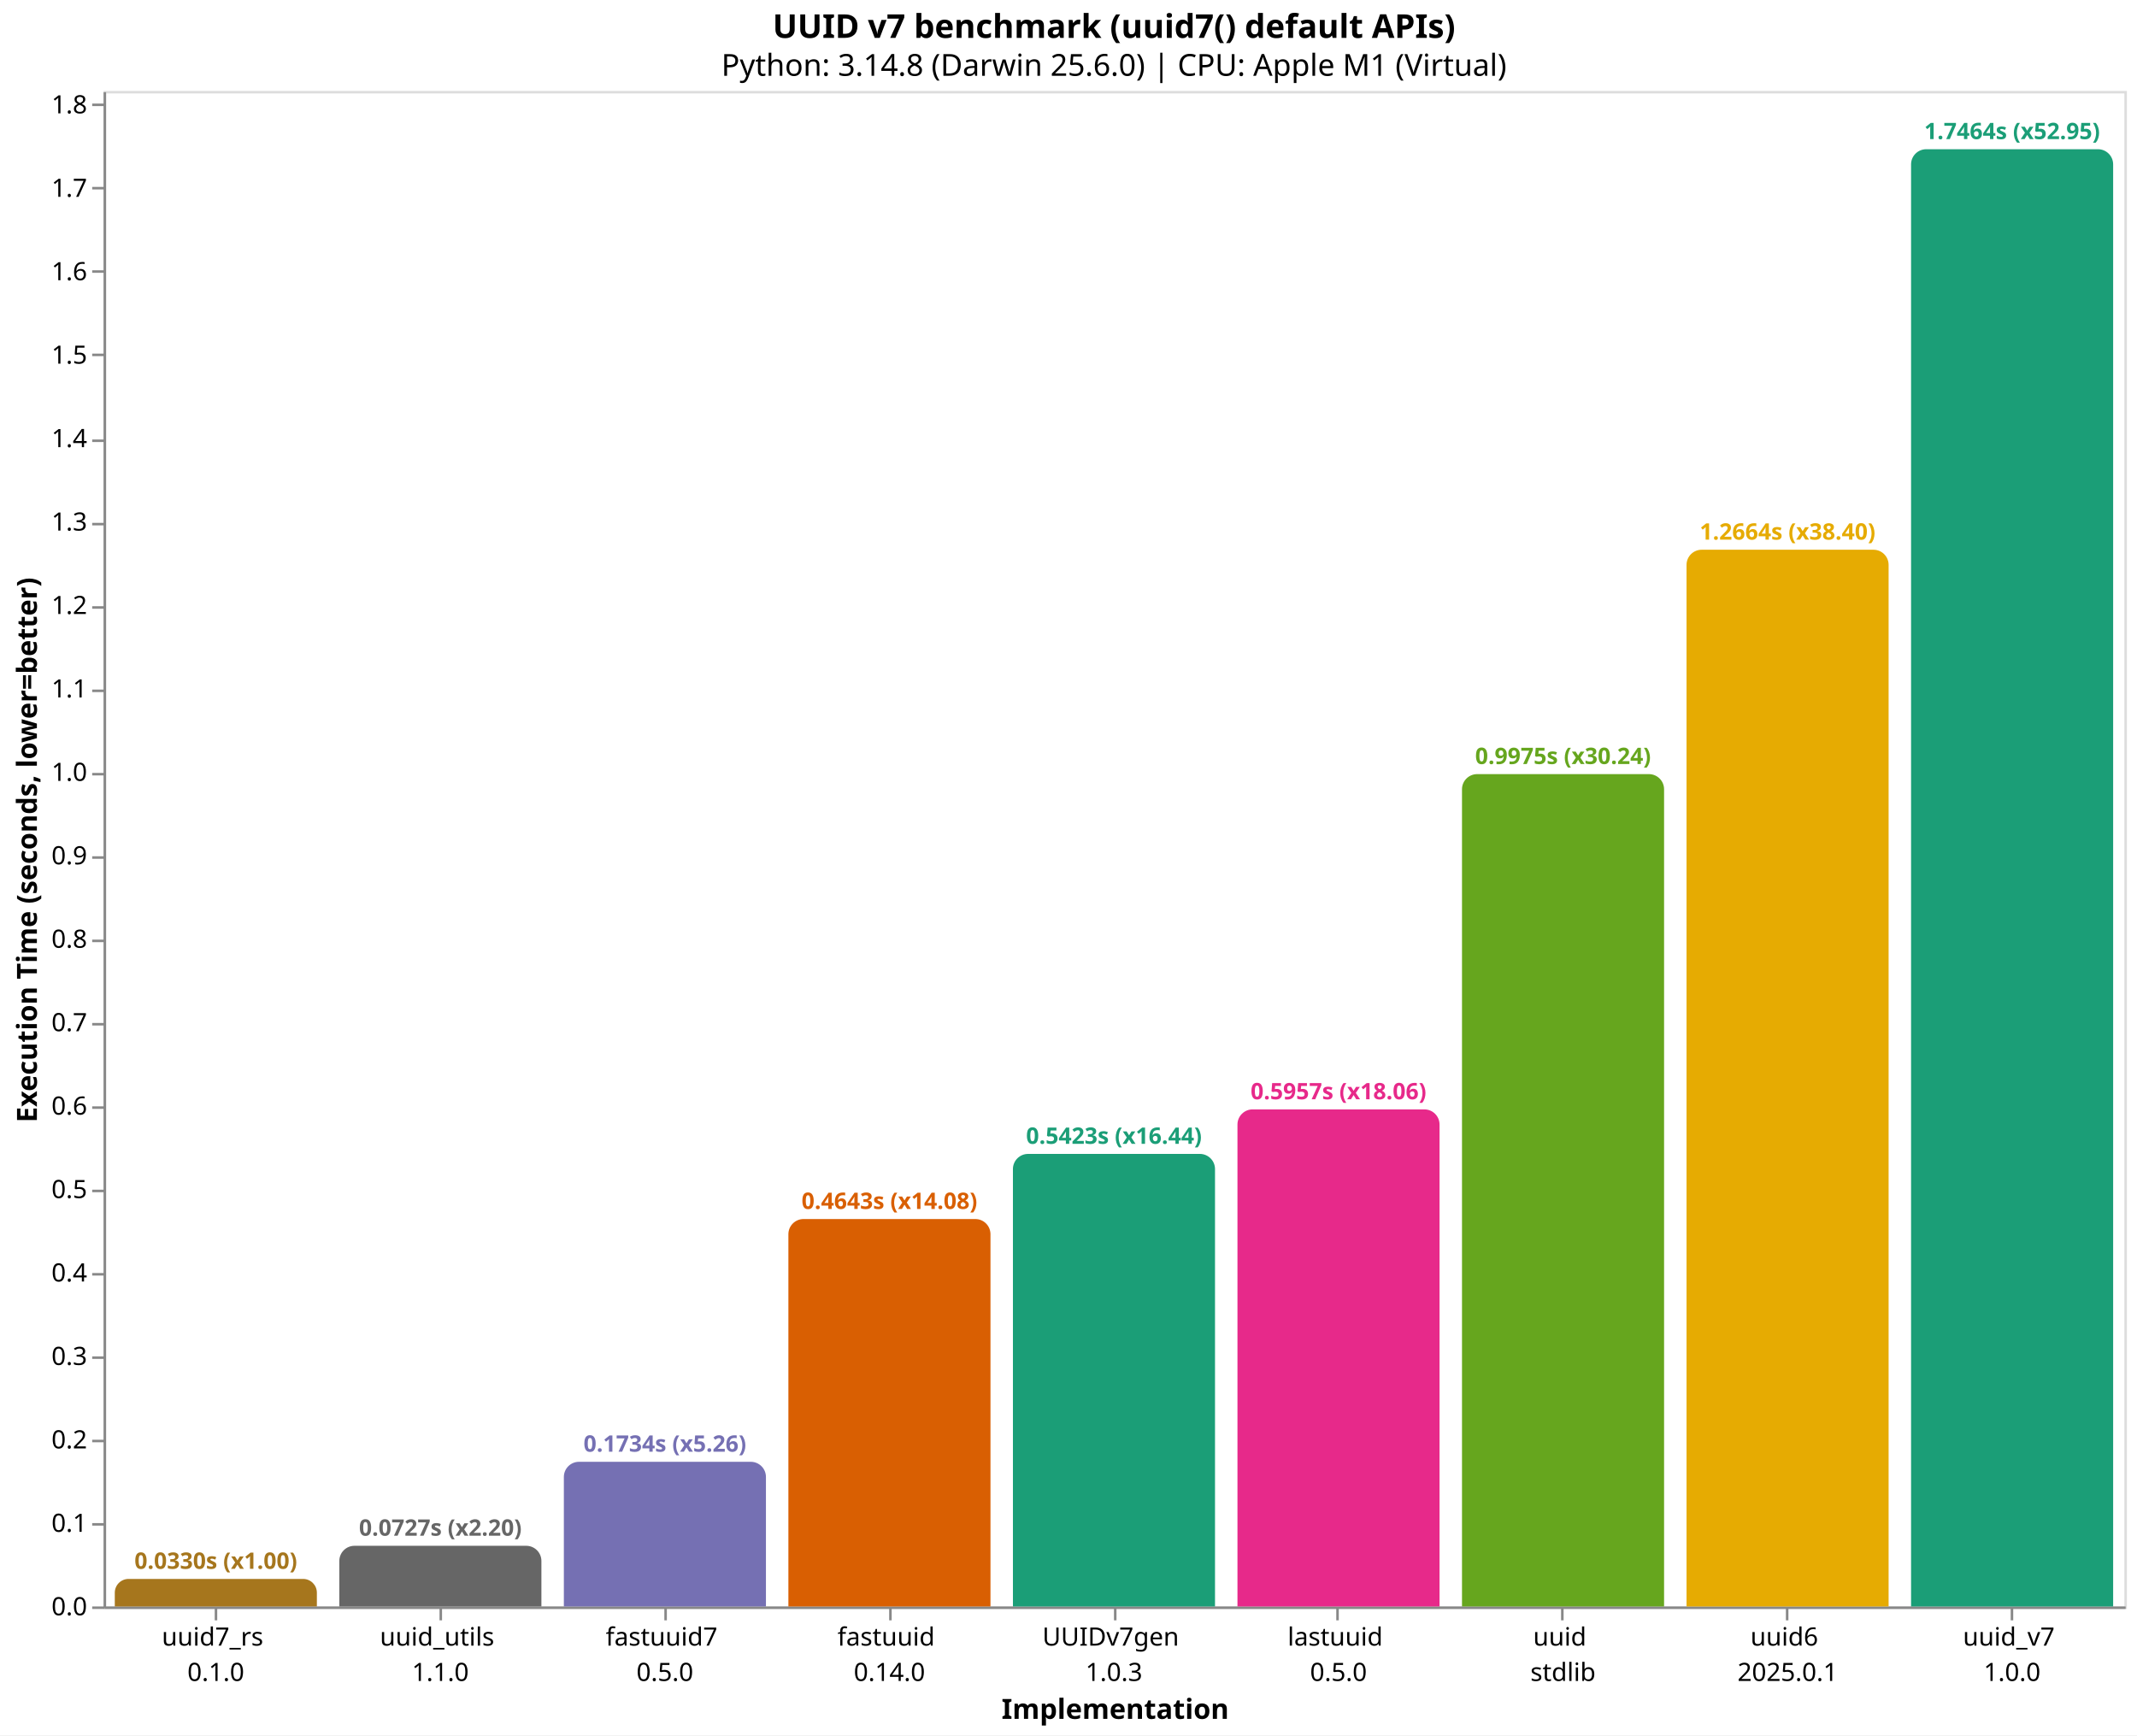
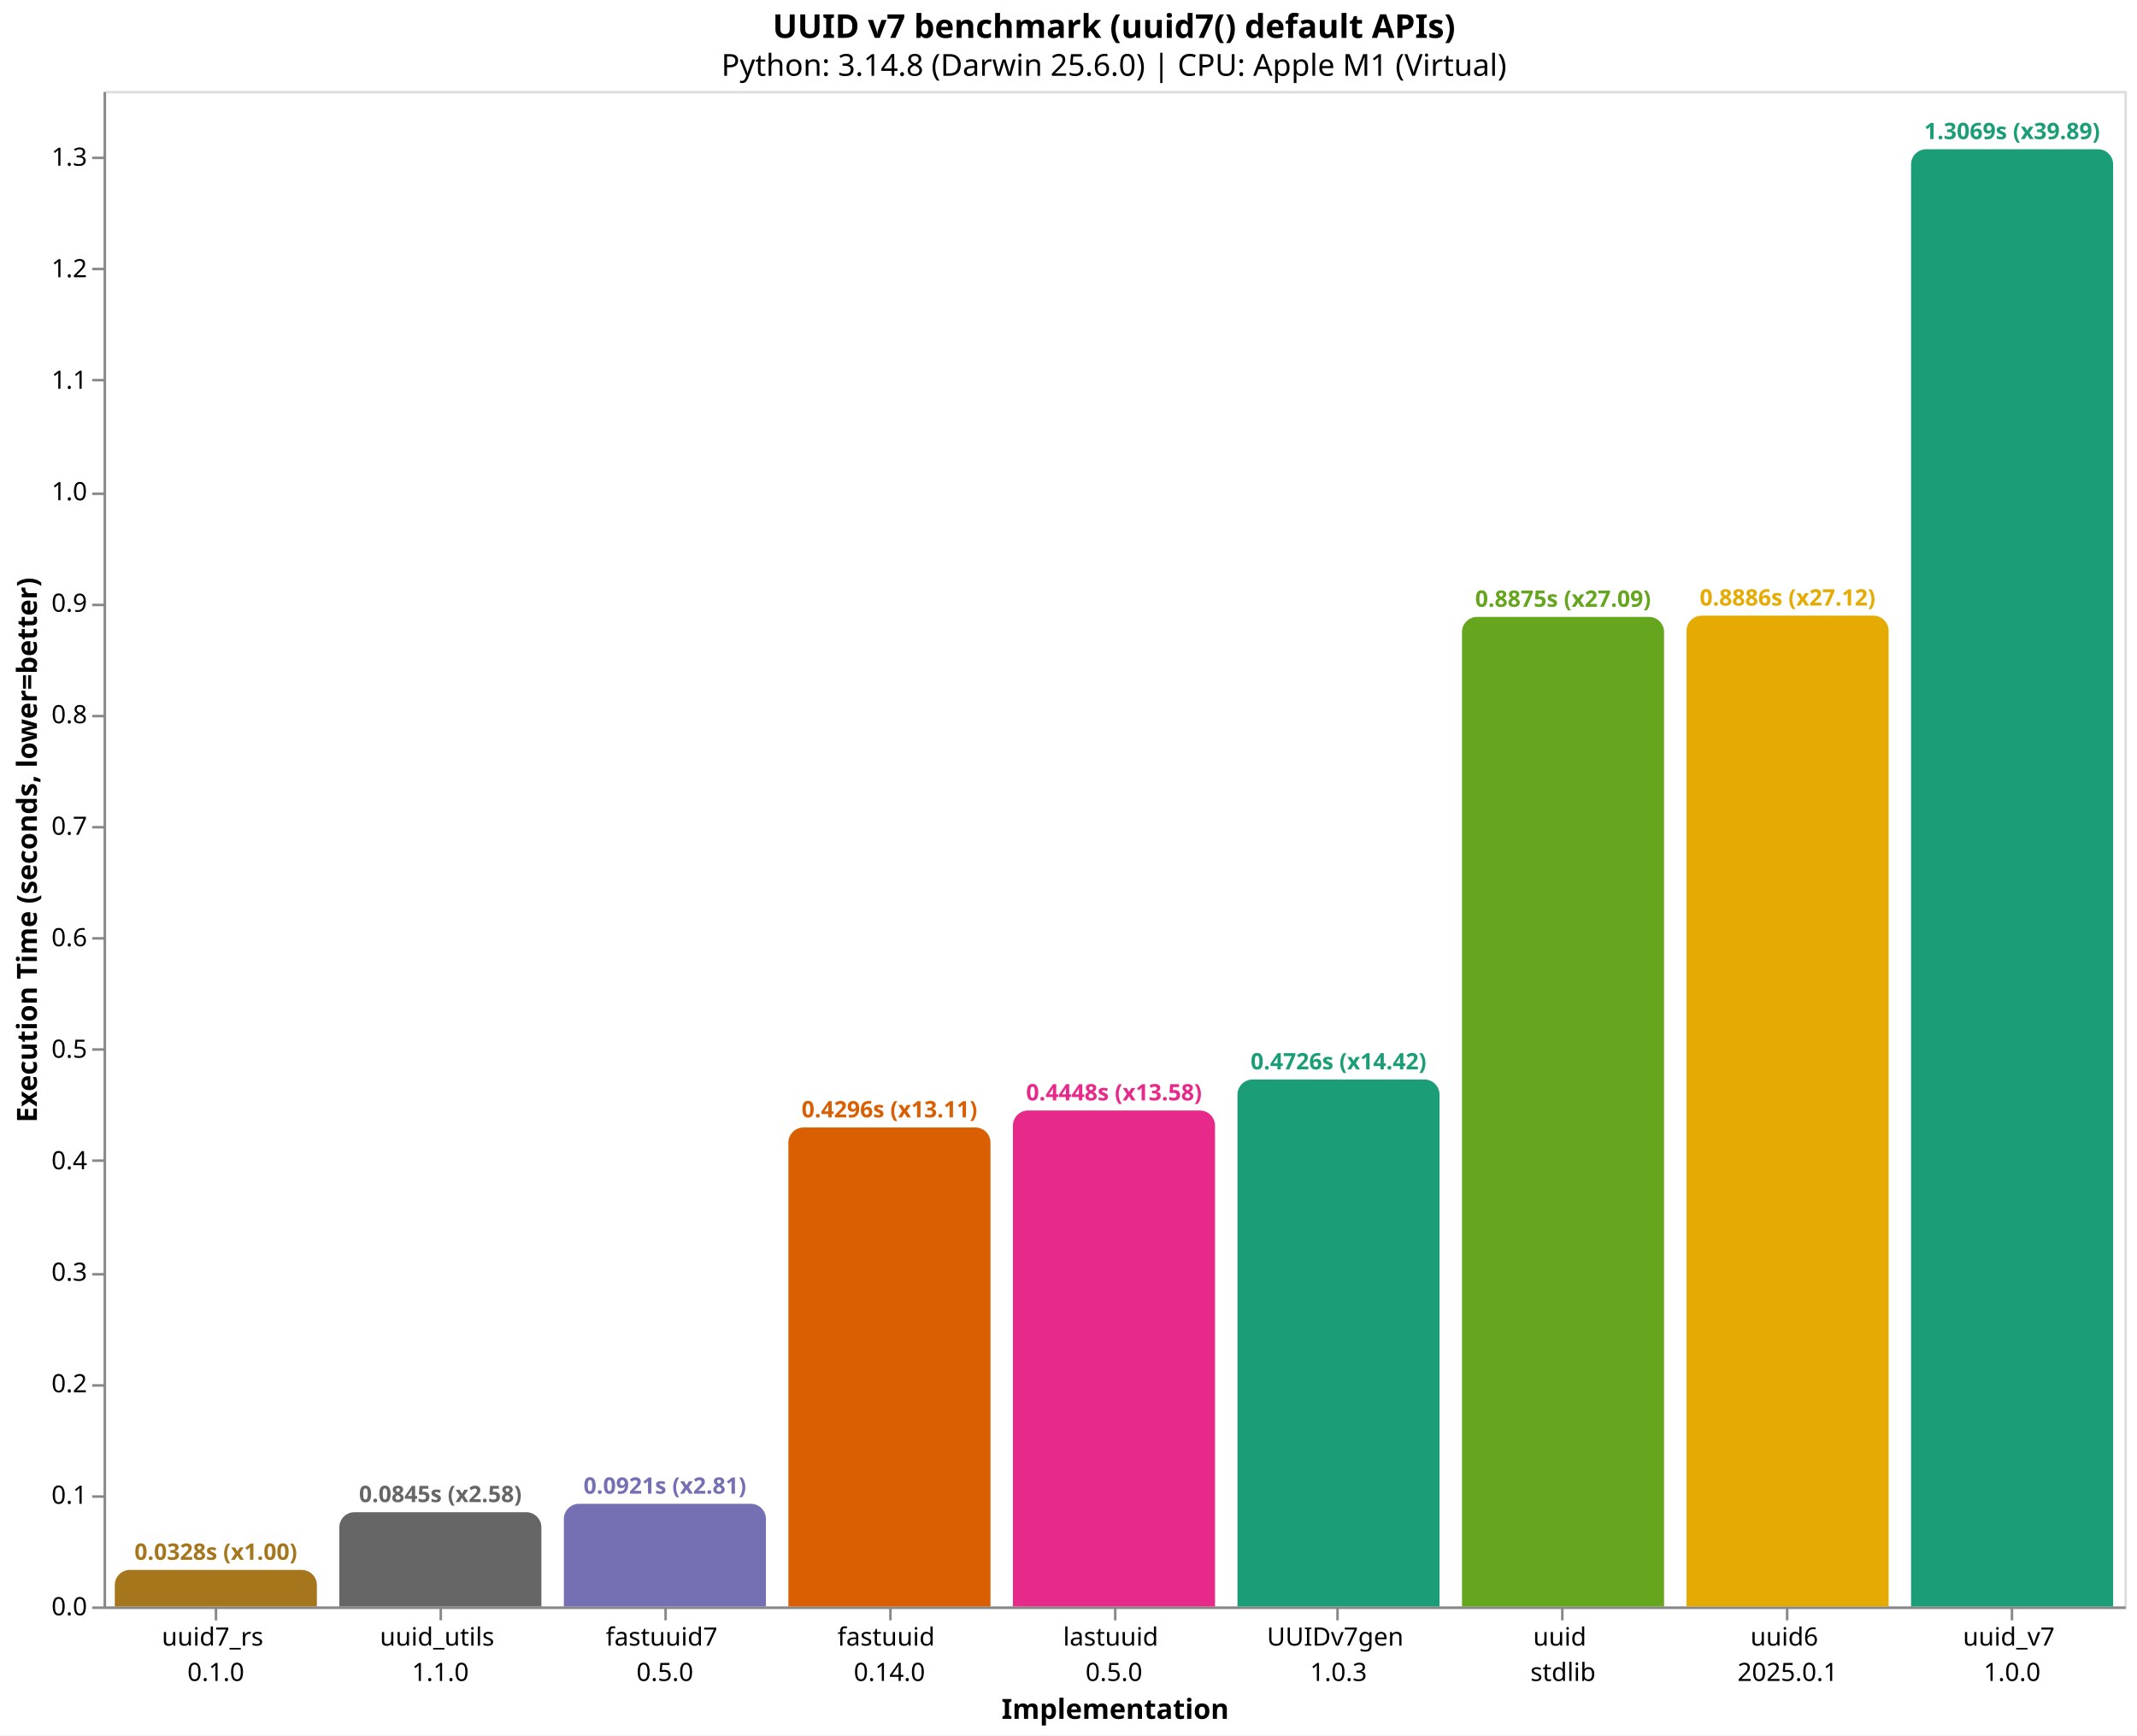
<svg xmlns="http://www.w3.org/2000/svg" version="1.1" class="marks" width="846" height="687" viewBox="0 0 846 687">
  <rect width="846" height="687" fill="white" />
  <g fill="none" stroke-miterlimit="10" transform="translate(41,36)">
    <g class="mark-group role-frame root" role="graphics-object" aria-roledescription="group mark container">
      <g transform="translate(0,0)">
        <path class="background" aria-hidden="true" d="M0.5,0.5h800v600h-800Z" stroke="#ddd" />
        <g>
-           <g class="mark-group role-axis" role="graphics-symbol" aria-roledescription="axis" aria-label="X-axis titled 'Implementation' for a discrete scale with 9 values: uuid7_rs&#10;0.1.0, uuid_utils&#10;1.1.0, fastuuid7&#10;0.5.0, fastuuid&#10;0.14.0, UUIDv7gen&#10;1.0.3, ending with uuid_v7&#10;1.0.0">
+           <g class="mark-group role-axis" role="graphics-symbol" aria-roledescription="axis" aria-label="X-axis titled 'Implementation' for a discrete scale with 9 values: uuid7_rs&#10;0.1.0, uuid_utils&#10;1.1.0, fastuuid7&#10;0.5.0, fastuuid&#10;0.14.0, lastuuid&#10;0.5.0, ending with uuid_v7&#10;1.0.0">
            <g transform="translate(0.5,600.5)">
              <path class="background" aria-hidden="true" d="M0,0h0v0h0Z" pointer-events="none" />
              <g>
                <g class="mark-rule role-axis-tick" pointer-events="none">
                  <line transform="translate(44,0)" x2="0" y2="5" stroke="#888" stroke-width="1" opacity="1" />
                  <line transform="translate(133,0)" x2="0" y2="5" stroke="#888" stroke-width="1" opacity="1" />
                  <line transform="translate(222,0)" x2="0" y2="5" stroke="#888" stroke-width="1" opacity="1" />
                  <line transform="translate(311,0)" x2="0" y2="5" stroke="#888" stroke-width="1" opacity="1" />
                  <line transform="translate(400,0)" x2="0" y2="5" stroke="#888" stroke-width="1" opacity="1" />
                  <line transform="translate(488,0)" x2="0" y2="5" stroke="#888" stroke-width="1" opacity="1" />
                  <line transform="translate(577,0)" x2="0" y2="5" stroke="#888" stroke-width="1" opacity="1" />
                  <line transform="translate(666,0)" x2="0" y2="5" stroke="#888" stroke-width="1" opacity="1" />
                  <line transform="translate(755,0)" x2="0" y2="5" stroke="#888" stroke-width="1" opacity="1" />
                </g>
                <g class="mark-text role-axis-label" pointer-events="none">
                  <text text-anchor="middle" transform="translate(43.94444,15)" font-family="sans-serif" font-size="10px" fill="#000" opacity="1">
                    <tspan>uuid7_rs</tspan>
                    <tspan x="0" dy="14">0.1.0</tspan>
                  </text>
                  <text text-anchor="middle" transform="translate(132.8333,15)" font-family="sans-serif" font-size="10px" fill="#000" opacity="1">
                    <tspan>uuid_utils</tspan>
                    <tspan x="0" dy="14">1.1.0</tspan>
                  </text>
                  <text text-anchor="middle" transform="translate(221.7222,15)" font-family="sans-serif" font-size="10px" fill="#000" opacity="1">
                    <tspan>fastuuid7</tspan>
                    <tspan x="0" dy="14">0.5.0</tspan>
                  </text>
                  <text text-anchor="middle" transform="translate(310.6111,15)" font-family="sans-serif" font-size="10px" fill="#000" opacity="1">
                    <tspan>fastuuid</tspan>
                    <tspan x="0" dy="14">0.14.0</tspan>
                  </text>
                  <text text-anchor="middle" transform="translate(399.5,15)" font-family="sans-serif" font-size="10px" fill="#000" opacity="1">
+                     <tspan>lastuuid</tspan>
+                     <tspan x="0" dy="14">0.5.0</tspan>
+                   </text>
+                   <text text-anchor="middle" transform="translate(488.3889,15)" font-family="sans-serif" font-size="10px" fill="#000" opacity="1">
                    <tspan>UUIDv7gen</tspan>
                    <tspan x="0" dy="14">1.0.3</tspan>
-                   </text>
-                   <text text-anchor="middle" transform="translate(488.3889,15)" font-family="sans-serif" font-size="10px" fill="#000" opacity="1">
-                     <tspan>lastuuid</tspan>
-                     <tspan x="0" dy="14">0.5.0</tspan>
                  </text>
                  <text text-anchor="middle" transform="translate(577.2778,15)" font-family="sans-serif" font-size="10px" fill="#000" opacity="1">
                    <tspan>uuid</tspan>
                    <tspan x="0" dy="14">stdlib</tspan>
                  </text>
                  <text text-anchor="middle" transform="translate(666.1667,15)" font-family="sans-serif" font-size="10px" fill="#000" opacity="1">
                    <tspan>uuid6</tspan>
                    <tspan x="0" dy="14">2025.0.1</tspan>
                  </text>
                  <text text-anchor="middle" transform="translate(755.0556,15)" font-family="sans-serif" font-size="10px" fill="#000" opacity="1">
                    <tspan>uuid_v7</tspan>
                    <tspan x="0" dy="14">1.0.0</tspan>
                  </text>
                </g>
                <g class="mark-rule role-axis-domain" pointer-events="none">
                  <line transform="translate(0,0)" x2="800" y2="0" stroke="#888" stroke-width="1" opacity="1" />
                </g>
                <g class="mark-text role-axis-title" pointer-events="none">
                  <text text-anchor="middle" transform="translate(400,44)" font-family="sans-serif" font-size="11px" font-weight="bold" fill="#000" opacity="1">Implementation</text>
                </g>
              </g>
              <path class="foreground" aria-hidden="true" d="" pointer-events="none" display="none" />
            </g>
          </g>
-           <g class="mark-group role-axis" role="graphics-symbol" aria-roledescription="axis" aria-label="Y-axis titled 'Execution Time (seconds, lower=better)' for a linear scale with values from 0.0 to 1.8">
+           <g class="mark-group role-axis" role="graphics-symbol" aria-roledescription="axis" aria-label="Y-axis titled 'Execution Time (seconds, lower=better)' for a linear scale with values from 0.0 to 1.4">
            <g transform="translate(0.5,0.5)">
              <path class="background" aria-hidden="true" d="M0,0h0v0h0Z" pointer-events="none" />
              <g>
                <g class="mark-rule role-axis-tick" pointer-events="none">
                  <line transform="translate(0,600)" x2="-5" y2="0" stroke="#888" stroke-width="1" opacity="1" />
-                   <line transform="translate(0,567)" x2="-5" y2="0" stroke="#888" stroke-width="1" opacity="1" />
-                   <line transform="translate(0,534)" x2="-5" y2="0" stroke="#888" stroke-width="1" opacity="1" />
-                   <line transform="translate(0,501)" x2="-5" y2="0" stroke="#888" stroke-width="1" opacity="1" />
+                   <line transform="translate(0,556)" x2="-5" y2="0" stroke="#888" stroke-width="1" opacity="1" />
+                   <line transform="translate(0,512)" x2="-5" y2="0" stroke="#888" stroke-width="1" opacity="1" />
                  <line transform="translate(0,468)" x2="-5" y2="0" stroke="#888" stroke-width="1" opacity="1" />
-                   <line transform="translate(0,435)" x2="-5" y2="0" stroke="#888" stroke-width="1" opacity="1" />
-                   <line transform="translate(0,402)" x2="-5" y2="0" stroke="#888" stroke-width="1" opacity="1" />
-                   <line transform="translate(0,369)" x2="-5" y2="0" stroke="#888" stroke-width="1" opacity="1" />
-                   <line transform="translate(0,336)" x2="-5" y2="0" stroke="#888" stroke-width="1" opacity="1" />
-                   <line transform="translate(0,303)" x2="-5" y2="0" stroke="#888" stroke-width="1" opacity="1" />
-                   <line transform="translate(0,270)" x2="-5" y2="0" stroke="#888" stroke-width="1" opacity="1" />
-                   <line transform="translate(0,237)" x2="-5" y2="0" stroke="#888" stroke-width="1" opacity="1" />
-                   <line transform="translate(0,204)" x2="-5" y2="0" stroke="#888" stroke-width="1" opacity="1" />
-                   <line transform="translate(0,171)" x2="-5" y2="0" stroke="#888" stroke-width="1" opacity="1" />
-                   <line transform="translate(0,138)" x2="-5" y2="0" stroke="#888" stroke-width="1" opacity="1" />
-                   <line transform="translate(0,104)" x2="-5" y2="0" stroke="#888" stroke-width="1" opacity="1" />
-                   <line transform="translate(0,71)" x2="-5" y2="0" stroke="#888" stroke-width="1" opacity="1" />
-                   <line transform="translate(0,38)" x2="-5" y2="0" stroke="#888" stroke-width="1" opacity="1" />
-                   <line transform="translate(0,5)" x2="-5" y2="0" stroke="#888" stroke-width="1" opacity="1" />
+                   <line transform="translate(0,423)" x2="-5" y2="0" stroke="#888" stroke-width="1" opacity="1" />
+                   <line transform="translate(0,379)" x2="-5" y2="0" stroke="#888" stroke-width="1" opacity="1" />
+                   <line transform="translate(0,335)" x2="-5" y2="0" stroke="#888" stroke-width="1" opacity="1" />
+                   <line transform="translate(0,291)" x2="-5" y2="0" stroke="#888" stroke-width="1" opacity="1" />
+                   <line transform="translate(0,247)" x2="-5" y2="0" stroke="#888" stroke-width="1" opacity="1" />
+                   <line transform="translate(0,203)" x2="-5" y2="0" stroke="#888" stroke-width="1" opacity="1" />
+                   <line transform="translate(0,159)" x2="-5" y2="0" stroke="#888" stroke-width="1" opacity="1" />
+                   <line transform="translate(0,114)" x2="-5" y2="0" stroke="#888" stroke-width="1" opacity="1" />
+                   <line transform="translate(0,70)" x2="-5" y2="0" stroke="#888" stroke-width="1" opacity="1" />
+                   <line transform="translate(0,26)" x2="-5" y2="0" stroke="#888" stroke-width="1" opacity="1" />
                </g>
                <g class="mark-text role-axis-label" pointer-events="none">
                  <text text-anchor="end" transform="translate(-7,603)" font-family="sans-serif" font-size="10px" fill="#000" opacity="1">0.0</text>
-                   <text text-anchor="end" transform="translate(-7,569.9656)" font-family="sans-serif" font-size="10px" fill="#000" opacity="1">0.1</text>
-                   <text text-anchor="end" transform="translate(-7,536.9312)" font-family="sans-serif" font-size="10px" fill="#000" opacity="1">0.2</text>
-                   <text text-anchor="end" transform="translate(-7,503.8968)" font-family="sans-serif" font-size="10px" fill="#000" opacity="1">0.3</text>
-                   <text text-anchor="end" transform="translate(-7,470.8624)" font-family="sans-serif" font-size="10px" fill="#000" opacity="1">0.4</text>
-                   <text text-anchor="end" transform="translate(-7,437.828)" font-family="sans-serif" font-size="10px" fill="#000" opacity="1">0.5</text>
-                   <text text-anchor="end" transform="translate(-7,404.7935)" font-family="sans-serif" font-size="10px" fill="#000" opacity="1">0.6</text>
-                   <text text-anchor="end" transform="translate(-7,371.7591)" font-family="sans-serif" font-size="10px" fill="#000" opacity="1">0.7</text>
-                   <text text-anchor="end" transform="translate(-7,338.7247)" font-family="sans-serif" font-size="10px" fill="#000" opacity="1">0.8</text>
-                   <text text-anchor="end" transform="translate(-7,305.6903)" font-family="sans-serif" font-size="10px" fill="#000" opacity="1">0.9</text>
-                   <text text-anchor="end" transform="translate(-7,272.6559)" font-family="sans-serif" font-size="10px" fill="#000" opacity="1">1.0</text>
-                   <text text-anchor="end" transform="translate(-7,239.6215)" font-family="sans-serif" font-size="10px" fill="#000" opacity="1">1.1</text>
-                   <text text-anchor="end" transform="translate(-7,206.5871)" font-family="sans-serif" font-size="10px" fill="#000" opacity="1">1.2</text>
-                   <text text-anchor="end" transform="translate(-7,173.5527)" font-family="sans-serif" font-size="10px" fill="#000" opacity="1">1.3</text>
-                   <text text-anchor="end" transform="translate(-7,140.5183)" font-family="sans-serif" font-size="10px" fill="#000" opacity="1">1.4</text>
-                   <text text-anchor="end" transform="translate(-7,107.4839)" font-family="sans-serif" font-size="10px" fill="#000" opacity="1">1.5</text>
-                   <text text-anchor="end" transform="translate(-7,74.44944)" font-family="sans-serif" font-size="10px" fill="#000" opacity="1">1.6</text>
-                   <text text-anchor="end" transform="translate(-7,41.41503)" font-family="sans-serif" font-size="10px" fill="#000" opacity="1">1.7</text>
-                   <text text-anchor="end" transform="translate(-7,8.380624)" font-family="sans-serif" font-size="10px" fill="#000" opacity="1">1.8</text>
+                   <text text-anchor="end" transform="translate(-7,558.8549)" font-family="sans-serif" font-size="10px" fill="#000" opacity="1">0.1</text>
+                   <text text-anchor="end" transform="translate(-7,514.7098)" font-family="sans-serif" font-size="10px" fill="#000" opacity="1">0.2</text>
+                   <text text-anchor="end" transform="translate(-7,470.5648)" font-family="sans-serif" font-size="10px" fill="#000" opacity="1">0.3</text>
+                   <text text-anchor="end" transform="translate(-7,426.4197)" font-family="sans-serif" font-size="10px" fill="#000" opacity="1">0.4</text>
+                   <text text-anchor="end" transform="translate(-7,382.2746)" font-family="sans-serif" font-size="10px" fill="#000" opacity="1">0.5</text>
+                   <text text-anchor="end" transform="translate(-7,338.1295)" font-family="sans-serif" font-size="10px" fill="#000" opacity="1">0.6</text>
+                   <text text-anchor="end" transform="translate(-7,293.9845)" font-family="sans-serif" font-size="10px" fill="#000" opacity="1">0.7</text>
+                   <text text-anchor="end" transform="translate(-7,249.8394)" font-family="sans-serif" font-size="10px" fill="#000" opacity="1">0.8</text>
+                   <text text-anchor="end" transform="translate(-7,205.6943)" font-family="sans-serif" font-size="10px" fill="#000" opacity="1">0.9</text>
+                   <text text-anchor="end" transform="translate(-7,161.5492)" font-family="sans-serif" font-size="10px" fill="#000" opacity="1">1.0</text>
+                   <text text-anchor="end" transform="translate(-7,117.4042)" font-family="sans-serif" font-size="10px" fill="#000" opacity="1">1.1</text>
+                   <text text-anchor="end" transform="translate(-7,73.25909)" font-family="sans-serif" font-size="10px" fill="#000" opacity="1">1.2</text>
+                   <text text-anchor="end" transform="translate(-7,29.11401)" font-family="sans-serif" font-size="10px" fill="#000" opacity="1">1.3</text>
                </g>
                <g class="mark-rule role-axis-domain" pointer-events="none">
                  <line transform="translate(0,600)" x2="0" y2="-600" stroke="#888" stroke-width="1" opacity="1" />
                </g>
                <g class="mark-text role-axis-title" pointer-events="none">
                  <text text-anchor="middle" transform="translate(-24.90137,300) rotate(-90) translate(0,-2)" font-family="sans-serif" font-size="11px" font-weight="bold" fill="#000" opacity="1">Execution Time (seconds, lower=better)</text>
                </g>
              </g>
              <path class="foreground" aria-hidden="true" d="" pointer-events="none" display="none" />
            </g>
          </g>
          <g class="mark-group role-scope" role="graphics-object" aria-roledescription="group mark container">
-             <g transform="translate(4.444444,589.1048)">
-               <path class="background" aria-hidden="true" d="M5.448,0L74.552,0C77.559,0,80,2.441,80,5.448L80,10.895C80,10.895,80,10.895,80,10.895L0,10.895C0,10.895,0,10.895,0,10.895L0,5.448C0,2.441,2.441,0,5.448,0Z" />
+             <g transform="translate(4.444444,585.5366)">
+               <path class="background" aria-hidden="true" d="M6,0L74,0C77.311,0,80,2.689,80,6L80,14.463C80,14.463,80,14.463,80,14.463L0,14.463C0,14.463,0,14.463,0,14.463L0,6C0,2.689,2.689,0,6,0Z" />
              <g clip-path="url(#clip1)">
                <g class="mark-group role-scope" role="graphics-object" aria-roledescription="group mark container">
-                   <g transform="translate(0,-589.1048)">
-                     <path class="background" aria-hidden="true" d="M0,0h80v0h-80Z" />
-                     <g>
-                       <g class="mark-rect role-mark layer_0_marks" role="graphics-object" aria-roledescription="rect mark container">
-                         <path aria-label="Implementation: uuid7_rs&#10;0.1.0; Execution Time (seconds, lower=better): 0.032981334; implementation: uuid7_rs; Execution Time (s): 0.0330; Slowdown: 1.00" role="graphics-symbol" aria-roledescription="bar" d="M0,589.105h80v10.895h-80Z" fill="#a6761d" />
-                       </g>
-                     </g>
-                     <path class="foreground" aria-hidden="true" d="" display="none" />
-                   </g>
-                 </g>
-               </g>
-               <path class="foreground" aria-hidden="true" d="" display="none" />
-             </g>
-             <g transform="translate(93.33333,575.9883)">
-               <path class="background" aria-hidden="true" d="M6,0L74,0C77.311,0,80,2.689,80,6L80,24.012C80,24.012,80,24.012,80,24.012L0,24.012C0,24.012,0,24.012,0,24.012L0,6C0,2.689,2.689,0,6,0Z" />
+                   <g transform="translate(0,-585.5366)">
+                     <path class="background" aria-hidden="true" d="M0,0h80v0h-80Z" />
+                     <g>
+                       <g class="mark-rect role-mark layer_0_marks" role="graphics-object" aria-roledescription="rect mark container">
+                         <path aria-label="Implementation: uuid7_rs&#10;0.1.0; Execution Time (seconds, lower=better): 0.032763416; implementation: uuid7_rs; Execution Time (s): 0.0328; Slowdown: 1.00" role="graphics-symbol" aria-roledescription="bar" d="M0,585.537h80v14.463h-80Z" fill="#a6761d" />
+                       </g>
+                     </g>
+                     <path class="foreground" aria-hidden="true" d="" display="none" />
+                   </g>
+                 </g>
+               </g>
+               <path class="foreground" aria-hidden="true" d="" display="none" />
+             </g>
+             <g transform="translate(93.33333,562.6899)">
+               <path class="background" aria-hidden="true" d="M6,0L74,0C77.311,0,80,2.689,80,6L80,37.31C80,37.31,80,37.31,80,37.31L0,37.31C0,37.31,0,37.31,0,37.31L0,6C0,2.689,2.689,0,6,0Z" />
              <g clip-path="url(#clip2)">
                <g class="mark-group role-scope" role="graphics-object" aria-roledescription="group mark container">
-                   <g transform="translate(0,-575.9883)">
-                     <path class="background" aria-hidden="true" d="M0,0h80v0h-80Z" />
-                     <g>
-                       <g class="mark-rect role-mark layer_0_marks" role="graphics-object" aria-roledescription="rect mark container">
-                         <path aria-label="Implementation: uuid_utils&#10;1.1.0; Execution Time (seconds, lower=better): 0.072686792; implementation: uuid_utils; Execution Time (s): 0.0727; Slowdown: 2.20" role="graphics-symbol" aria-roledescription="bar" d="M0,575.988h80v24.012h-80Z" fill="#666666" />
-                       </g>
-                     </g>
-                     <path class="foreground" aria-hidden="true" d="" display="none" />
-                   </g>
-                 </g>
-               </g>
-               <path class="foreground" aria-hidden="true" d="" display="none" />
-             </g>
-             <g transform="translate(182.2222,542.7309)">
-               <path class="background" aria-hidden="true" d="M6,0L74,0C77.311,0,80,2.689,80,6L80,57.269C80,57.269,80,57.269,80,57.269L0,57.269C0,57.269,0,57.269,0,57.269L0,6C0,2.689,2.689,0,6,0Z" />
+                   <g transform="translate(0,-562.6899)">
+                     <path class="background" aria-hidden="true" d="M0,0h80v0h-80Z" />
+                     <g>
+                       <g class="mark-rect role-mark layer_0_marks" role="graphics-object" aria-roledescription="rect mark container">
+                         <path aria-label="Implementation: uuid_utils&#10;1.1.0; Execution Time (seconds, lower=better): 0.084517041; implementation: uuid_utils; Execution Time (s): 0.0845; Slowdown: 2.58" role="graphics-symbol" aria-roledescription="bar" d="M0,562.69h80v37.31h-80Z" fill="#666666" />
+                       </g>
+                     </g>
+                     <path class="foreground" aria-hidden="true" d="" display="none" />
+                   </g>
+                 </g>
+               </g>
+               <path class="foreground" aria-hidden="true" d="" display="none" />
+             </g>
+             <g transform="translate(182.2222,559.3591)">
+               <path class="background" aria-hidden="true" d="M6,0L74,0C77.311,0,80,2.689,80,6L80,40.641C80,40.641,80,40.641,80,40.641L0,40.641C0,40.641,0,40.641,0,40.641L0,6C0,2.689,2.689,0,6,0Z" />
              <g clip-path="url(#clip3)">
                <g class="mark-group role-scope" role="graphics-object" aria-roledescription="group mark container">
-                   <g transform="translate(0,-542.7309)">
-                     <path class="background" aria-hidden="true" d="M0,0h80v0h-80Z" />
-                     <g>
-                       <g class="mark-rect role-mark layer_0_marks" role="graphics-object" aria-roledescription="rect mark container">
-                         <path aria-label="Implementation: fastuuid7&#10;0.5.0; Execution Time (seconds, lower=better): 0.173362083; implementation: fastuuid7; Execution Time (s): 0.1734; Slowdown: 5.26" role="graphics-symbol" aria-roledescription="bar" d="M0,542.731h80v57.269h-80Z" fill="#7570b3" />
-                       </g>
-                     </g>
-                     <path class="foreground" aria-hidden="true" d="" display="none" />
-                   </g>
-                 </g>
-               </g>
-               <path class="foreground" aria-hidden="true" d="" display="none" />
-             </g>
-             <g transform="translate(271.1111,446.6213)">
-               <path class="background" aria-hidden="true" d="M6,0L74,0C77.311,0,80,2.689,80,6L80,153.379C80,153.379,80,153.379,80,153.379L0,153.379C0,153.379,0,153.379,0,153.379L0,6C0,2.689,2.689,0,6,0Z" />
+                   <g transform="translate(0,-559.3591)">
+                     <path class="background" aria-hidden="true" d="M0,0h80v0h-80Z" />
+                     <g>
+                       <g class="mark-rect role-mark layer_0_marks" role="graphics-object" aria-roledescription="rect mark container">
+                         <path aria-label="Implementation: fastuuid7&#10;0.5.0; Execution Time (seconds, lower=better): 0.092062167; implementation: fastuuid7; Execution Time (s): 0.0921; Slowdown: 2.81" role="graphics-symbol" aria-roledescription="bar" d="M0,559.359h80v40.641h-80Z" fill="#7570b3" />
+                       </g>
+                     </g>
+                     <path class="foreground" aria-hidden="true" d="" display="none" />
+                   </g>
+                 </g>
+               </g>
+               <path class="foreground" aria-hidden="true" d="" display="none" />
+             </g>
+             <g transform="translate(271.1111,410.3683)">
+               <path class="background" aria-hidden="true" d="M6,0L74,0C77.311,0,80,2.689,80,6L80,189.632C80,189.632,80,189.632,80,189.632L0,189.632C0,189.632,0,189.632,0,189.632L0,6C0,2.689,2.689,0,6,0Z" />
              <g clip-path="url(#clip4)">
                <g class="mark-group role-scope" role="graphics-object" aria-roledescription="group mark container">
-                   <g transform="translate(0,-446.6213)">
-                     <path class="background" aria-hidden="true" d="M0,0h80v0h-80Z" />
-                     <g>
-                       <g class="mark-rect role-mark layer_0_marks" role="graphics-object" aria-roledescription="rect mark container">
-                         <path aria-label="Implementation: fastuuid&#10;0.14.0; Execution Time (seconds, lower=better): 0.464299708; implementation: fastuuid; Execution Time (s): 0.4643; Slowdown: 14.08" role="graphics-symbol" aria-roledescription="bar" d="M0,446.621h80v153.379h-80Z" fill="#d95f02" />
-                       </g>
-                     </g>
-                     <path class="foreground" aria-hidden="true" d="" display="none" />
-                   </g>
-                 </g>
-               </g>
-               <path class="foreground" aria-hidden="true" d="" display="none" />
-             </g>
-             <g transform="translate(360,420.8388)">
-               <path class="background" aria-hidden="true" d="M6,0L74,0C77.311,0,80,2.689,80,6L80,179.161C80,179.161,80,179.161,80,179.161L0,179.161C0,179.161,0,179.161,0,179.161L0,6C0,2.689,2.689,0,6,0Z" />
+                   <g transform="translate(0,-410.3683)">
+                     <path class="background" aria-hidden="true" d="M0,0h80v0h-80Z" />
+                     <g>
+                       <g class="mark-rect role-mark layer_0_marks" role="graphics-object" aria-roledescription="rect mark container">
+                         <path aria-label="Implementation: fastuuid&#10;0.14.0; Execution Time (seconds, lower=better): 0.429564791; implementation: fastuuid; Execution Time (s): 0.4296; Slowdown: 13.11" role="graphics-symbol" aria-roledescription="bar" d="M0,410.368h80v189.632h-80Z" fill="#d95f02" />
+                       </g>
+                     </g>
+                     <path class="foreground" aria-hidden="true" d="" display="none" />
+                   </g>
+                 </g>
+               </g>
+               <path class="foreground" aria-hidden="true" d="" display="none" />
+             </g>
+             <g transform="translate(360,403.6499)">
+               <path class="background" aria-hidden="true" d="M6,0L74,0C77.311,0,80,2.689,80,6L80,196.35C80,196.35,80,196.35,80,196.35L0,196.35C0,196.35,0,196.35,0,196.35L0,6C0,2.689,2.689,0,6,0Z" />
              <g clip-path="url(#clip5)">
                <g class="mark-group role-scope" role="graphics-object" aria-roledescription="group mark container">
-                   <g transform="translate(0,-420.8388)">
-                     <path class="background" aria-hidden="true" d="M0,0h80v0h-80Z" />
-                     <g>
-                       <g class="mark-rect role-mark layer_0_marks" role="graphics-object" aria-roledescription="rect mark container">
-                         <path aria-label="Implementation: UUIDv7gen&#10;1.0.3; Execution Time (seconds, lower=better): 0.542347333; implementation: UUIDv7gen; Execution Time (s): 0.5423; Slowdown: 16.44" role="graphics-symbol" aria-roledescription="bar" d="M0,420.839h80v179.161h-80Z" fill="#1b9e77" />
-                       </g>
-                     </g>
-                     <path class="foreground" aria-hidden="true" d="" display="none" />
-                   </g>
-                 </g>
-               </g>
-               <path class="foreground" aria-hidden="true" d="" display="none" />
-             </g>
-             <g transform="translate(448.8889,403.2121)">
-               <path class="background" aria-hidden="true" d="M6,0L74,0C77.311,0,80,2.689,80,6L80,196.788C80,196.788,80,196.788,80,196.788L0,196.788C0,196.788,0,196.788,0,196.788L0,6C0,2.689,2.689,0,6,0Z" />
+                   <g transform="translate(0,-403.6499)">
+                     <path class="background" aria-hidden="true" d="M0,0h80v0h-80Z" />
+                     <g>
+                       <g class="mark-rect role-mark layer_0_marks" role="graphics-object" aria-roledescription="rect mark container">
+                         <path aria-label="Implementation: lastuuid&#10;0.5.0; Execution Time (seconds, lower=better): 0.444783625; implementation: lastuuid; Execution Time (s): 0.4448; Slowdown: 13.58" role="graphics-symbol" aria-roledescription="bar" d="M0,403.65h80v196.35h-80Z" fill="#e7298a" />
+                       </g>
+                     </g>
+                     <path class="foreground" aria-hidden="true" d="" display="none" />
+                   </g>
+                 </g>
+               </g>
+               <path class="foreground" aria-hidden="true" d="" display="none" />
+             </g>
+             <g transform="translate(448.8889,391.3801)">
+               <path class="background" aria-hidden="true" d="M6,0L74,0C77.311,0,80,2.689,80,6L80,208.62C80,208.62,80,208.62,80,208.62L0,208.62C0,208.62,0,208.62,0,208.62L0,6C0,2.689,2.689,0,6,0Z" />
              <g clip-path="url(#clip6)">
                <g class="mark-group role-scope" role="graphics-object" aria-roledescription="group mark container">
-                   <g transform="translate(0,-403.2121)">
-                     <path class="background" aria-hidden="true" d="M0,0h80v0h-80Z" />
-                     <g>
-                       <g class="mark-rect role-mark layer_0_marks" role="graphics-object" aria-roledescription="rect mark container">
-                         <path aria-label="Implementation: lastuuid&#10;0.5.0; Execution Time (seconds, lower=better): 0.595705917; implementation: lastuuid; Execution Time (s): 0.5957; Slowdown: 18.06" role="graphics-symbol" aria-roledescription="bar" d="M0,403.212h80v196.788h-80Z" fill="#e7298a" />
-                       </g>
-                     </g>
-                     <path class="foreground" aria-hidden="true" d="" display="none" />
-                   </g>
-                 </g>
-               </g>
-               <path class="foreground" aria-hidden="true" d="" display="none" />
-             </g>
-             <g transform="translate(537.7778,270.4765)">
-               <path class="background" aria-hidden="true" d="M6,0L74,0C77.311,0,80,2.689,80,6L80,329.524C80,329.524,80,329.524,80,329.524L0,329.524C0,329.524,0,329.524,0,329.524L0,6C0,2.689,2.689,0,6,0Z" />
+                   <g transform="translate(0,-391.3801)">
+                     <path class="background" aria-hidden="true" d="M0,0h80v0h-80Z" />
+                     <g>
+                       <g class="mark-rect role-mark layer_0_marks" role="graphics-object" aria-roledescription="rect mark container">
+                         <path aria-label="Implementation: UUIDv7gen&#10;1.0.3; Execution Time (seconds, lower=better): 0.472577875; implementation: UUIDv7gen; Execution Time (s): 0.4726; Slowdown: 14.42" role="graphics-symbol" aria-roledescription="bar" d="M0,391.38h80v208.62h-80Z" fill="#1b9e77" />
+                       </g>
+                     </g>
+                     <path class="foreground" aria-hidden="true" d="" display="none" />
+                   </g>
+                 </g>
+               </g>
+               <path class="foreground" aria-hidden="true" d="" display="none" />
+             </g>
+             <g transform="translate(537.7778,208.2304)">
+               <path class="background" aria-hidden="true" d="M6,0L74,0C77.311,0,80,2.689,80,6L80,391.77C80,391.77,80,391.77,80,391.77L0,391.77C0,391.77,0,391.77,0,391.77L0,6C0,2.689,2.689,0,6,0Z" />
              <g clip-path="url(#clip7)">
                <g class="mark-group role-scope" role="graphics-object" aria-roledescription="group mark container">
-                   <g transform="translate(0,-270.4765)">
-                     <path class="background" aria-hidden="true" d="M0,0h80v0h-80Z" />
-                     <g>
-                       <g class="mark-rect role-mark layer_0_marks" role="graphics-object" aria-roledescription="rect mark container">
-                         <path aria-label="Implementation: uuid&#10;stdlib; Execution Time (seconds, lower=better): 0.997516041; implementation: uuid; Execution Time (s): 0.9975; Slowdown: 30.24" role="graphics-symbol" aria-roledescription="bar" d="M0,270.476h80v329.524h-80Z" fill="#66a61e" />
-                       </g>
-                     </g>
-                     <path class="foreground" aria-hidden="true" d="" display="none" />
-                   </g>
-                 </g>
-               </g>
-               <path class="foreground" aria-hidden="true" d="" display="none" />
-             </g>
-             <g transform="translate(626.6667,181.6423)">
-               <path class="background" aria-hidden="true" d="M6,0L74,0C77.311,0,80,2.689,80,6L80,418.358C80,418.358,80,418.358,80,418.358L0,418.358C0,418.358,0,418.358,0,418.358L0,6C0,2.689,2.689,0,6,0Z" />
+                   <g transform="translate(0,-208.2304)">
+                     <path class="background" aria-hidden="true" d="M0,0h80v0h-80Z" />
+                     <g>
+                       <g class="mark-rect role-mark layer_0_marks" role="graphics-object" aria-roledescription="rect mark container">
+                         <path aria-label="Implementation: uuid&#10;stdlib; Execution Time (seconds, lower=better): 0.887459417; implementation: uuid; Execution Time (s): 0.8875; Slowdown: 27.09" role="graphics-symbol" aria-roledescription="bar" d="M0,208.23h80v391.77h-80Z" fill="#66a61e" />
+                       </g>
+                     </g>
+                     <path class="foreground" aria-hidden="true" d="" display="none" />
+                   </g>
+                 </g>
+               </g>
+               <path class="foreground" aria-hidden="true" d="" display="none" />
+             </g>
+             <g transform="translate(626.6667,207.7444)">
+               <path class="background" aria-hidden="true" d="M6,0L74,0C77.311,0,80,2.689,80,6L80,392.256C80,392.256,80,392.256,80,392.256L0,392.256C0,392.256,0,392.256,0,392.256L0,6C0,2.689,2.689,0,6,0Z" />
              <g clip-path="url(#clip8)">
                <g class="mark-group role-scope" role="graphics-object" aria-roledescription="group mark container">
-                   <g transform="translate(0,-181.6423)">
-                     <path class="background" aria-hidden="true" d="M0,0h80v0h-80Z" />
-                     <g>
-                       <g class="mark-rect role-mark layer_0_marks" role="graphics-object" aria-roledescription="rect mark container">
-                         <path aria-label="Implementation: uuid6&#10;2025.0.1; Execution Time (seconds, lower=better): 1.266430083; implementation: uuid6; Execution Time (s): 1.2664; Slowdown: 38.40" role="graphics-symbol" aria-roledescription="bar" d="M0,181.642h80v418.358h-80Z" fill="#e6ab02" />
+                   <g transform="translate(0,-207.7444)">
+                     <path class="background" aria-hidden="true" d="M0,0h80v0h-80Z" />
+                     <g>
+                       <g class="mark-rect role-mark layer_0_marks" role="graphics-object" aria-roledescription="rect mark container">
+                         <path aria-label="Implementation: uuid6&#10;2025.0.1; Execution Time (seconds, lower=better): 0.888560292; implementation: uuid6; Execution Time (s): 0.8886; Slowdown: 27.12" role="graphics-symbol" aria-roledescription="bar" d="M0,207.744h80v392.256h-80Z" fill="#e6ab02" />
                      </g>
                    </g>
                    <path class="foreground" aria-hidden="true" d="" display="none" />
                  </g>
                </g>
              </g>
              <path class="foreground" aria-hidden="true" d="" display="none" />
            </g>
            <g transform="translate(715.5556,23.07692)">
              <path class="background" aria-hidden="true" d="M6,0L74,0C77.311,0,80,2.689,80,6L80,576.923C80,576.923,80,576.923,80,576.923L0,576.923C0,576.923,0,576.923,0,576.923L0,6C0,2.689,2.689,0,6,0Z" />
              <g clip-path="url(#clip9)">
                <g class="mark-group role-scope" role="graphics-object" aria-roledescription="group mark container">
                  <g transform="translate(0,-23.07692)">
                    <path class="background" aria-hidden="true" d="M0,0h80v0h-80Z" />
                    <g>
                      <g class="mark-rect role-mark layer_0_marks" role="graphics-object" aria-roledescription="rect mark container">
-                         <path aria-label="Implementation: uuid_v7&#10;1.0.0; Execution Time (seconds, lower=better): 1.746430708; implementation: uuid_v7; Execution Time (s): 1.7464; Slowdown: 52.95" role="graphics-symbol" aria-roledescription="bar" d="M0,23.077h80v576.923h-80Z" fill="#1b9e77" />
+                         <path aria-label="Implementation: uuid_v7&#10;1.0.0; Execution Time (seconds, lower=better): 1.306879792; implementation: uuid_v7; Execution Time (s): 1.3069; Slowdown: 39.89" role="graphics-symbol" aria-roledescription="bar" d="M0,23.077h80v576.923h-80Z" fill="#1b9e77" />
                      </g>
                    </g>
                    <path class="foreground" aria-hidden="true" d="" display="none" />
                  </g>
                </g>
              </g>
              <path class="foreground" aria-hidden="true" d="" display="none" />
            </g>
          </g>
          <g class="mark-text role-mark layer_1_marks" role="graphics-object" aria-roledescription="text mark container">
-             <text aria-label="Implementation: uuid7_rs&#10;0.1.0; Execution Time (seconds, lower=better): 0.032981334; implementation: uuid7_rs; label: 0.0330s (x1.00); Execution Time (s): 0.0330; Slowdown: 1.00" role="graphics-symbol" aria-roledescription="text mark" text-anchor="middle" transform="translate(44.44444,585.1048)" font-family="sans-serif" font-size="9px" font-weight="bold" fill="#a6761d">0.0330s (x1.00)</text>
-             <text aria-label="Implementation: uuid_utils&#10;1.1.0; Execution Time (seconds, lower=better): 0.072686792; implementation: uuid_utils; label: 0.0727s (x2.20); Execution Time (s): 0.0727; Slowdown: 2.20" role="graphics-symbol" aria-roledescription="text mark" text-anchor="middle" transform="translate(133.3333,571.9883)" font-family="sans-serif" font-size="9px" font-weight="bold" fill="#666666">0.0727s (x2.20)</text>
-             <text aria-label="Implementation: fastuuid7&#10;0.5.0; Execution Time (seconds, lower=better): 0.173362083; implementation: fastuuid7; label: 0.1734s (x5.26); Execution Time (s): 0.1734; Slowdown: 5.26" role="graphics-symbol" aria-roledescription="text mark" text-anchor="middle" transform="translate(222.2222,538.7309)" font-family="sans-serif" font-size="9px" font-weight="bold" fill="#7570b3">0.1734s (x5.26)</text>
-             <text aria-label="Implementation: fastuuid&#10;0.14.0; Execution Time (seconds, lower=better): 0.464299708; implementation: fastuuid; label: 0.4643s (x14.08); Execution Time (s): 0.4643; Slowdown: 14.08" role="graphics-symbol" aria-roledescription="text mark" text-anchor="middle" transform="translate(311.1111,442.6213)" font-family="sans-serif" font-size="9px" font-weight="bold" fill="#d95f02">0.4643s (x14.08)</text>
-             <text aria-label="Implementation: UUIDv7gen&#10;1.0.3; Execution Time (seconds, lower=better): 0.542347333; implementation: UUIDv7gen; label: 0.5423s (x16.44); Execution Time (s): 0.5423; Slowdown: 16.44" role="graphics-symbol" aria-roledescription="text mark" text-anchor="middle" transform="translate(400,416.8388)" font-family="sans-serif" font-size="9px" font-weight="bold" fill="#1b9e77">0.5423s (x16.44)</text>
-             <text aria-label="Implementation: lastuuid&#10;0.5.0; Execution Time (seconds, lower=better): 0.595705917; implementation: lastuuid; label: 0.5957s (x18.06); Execution Time (s): 0.5957; Slowdown: 18.06" role="graphics-symbol" aria-roledescription="text mark" text-anchor="middle" transform="translate(488.8889,399.2121)" font-family="sans-serif" font-size="9px" font-weight="bold" fill="#e7298a">0.5957s (x18.06)</text>
-             <text aria-label="Implementation: uuid&#10;stdlib; Execution Time (seconds, lower=better): 0.997516041; implementation: uuid; label: 0.9975s (x30.24); Execution Time (s): 0.9975; Slowdown: 30.24" role="graphics-symbol" aria-roledescription="text mark" text-anchor="middle" transform="translate(577.7778,266.4765)" font-family="sans-serif" font-size="9px" font-weight="bold" fill="#66a61e">0.9975s (x30.24)</text>
-             <text aria-label="Implementation: uuid6&#10;2025.0.1; Execution Time (seconds, lower=better): 1.266430083; implementation: uuid6; label: 1.2664s (x38.40); Execution Time (s): 1.2664; Slowdown: 38.40" role="graphics-symbol" aria-roledescription="text mark" text-anchor="middle" transform="translate(666.6667,177.6423)" font-family="sans-serif" font-size="9px" font-weight="bold" fill="#e6ab02">1.2664s (x38.40)</text>
-             <text aria-label="Implementation: uuid_v7&#10;1.0.0; Execution Time (seconds, lower=better): 1.746430708; implementation: uuid_v7; label: 1.7464s (x52.95); Execution Time (s): 1.7464; Slowdown: 52.95" role="graphics-symbol" aria-roledescription="text mark" text-anchor="middle" transform="translate(755.5556,19.07692)" font-family="sans-serif" font-size="9px" font-weight="bold" fill="#1b9e77">1.7464s (x52.95)</text>
+             <text aria-label="Implementation: uuid7_rs&#10;0.1.0; Execution Time (seconds, lower=better): 0.032763416; implementation: uuid7_rs; label: 0.0328s (x1.00); Execution Time (s): 0.0328; Slowdown: 1.00" role="graphics-symbol" aria-roledescription="text mark" text-anchor="middle" transform="translate(44.44444,581.5366)" font-family="sans-serif" font-size="9px" font-weight="bold" fill="#a6761d">0.0328s (x1.00)</text>
+             <text aria-label="Implementation: uuid_utils&#10;1.1.0; Execution Time (seconds, lower=better): 0.084517041; implementation: uuid_utils; label: 0.0845s (x2.58); Execution Time (s): 0.0845; Slowdown: 2.58" role="graphics-symbol" aria-roledescription="text mark" text-anchor="middle" transform="translate(133.3333,558.6899)" font-family="sans-serif" font-size="9px" font-weight="bold" fill="#666666">0.0845s (x2.58)</text>
+             <text aria-label="Implementation: fastuuid7&#10;0.5.0; Execution Time (seconds, lower=better): 0.092062167; implementation: fastuuid7; label: 0.0921s (x2.81); Execution Time (s): 0.0921; Slowdown: 2.81" role="graphics-symbol" aria-roledescription="text mark" text-anchor="middle" transform="translate(222.2222,555.3591)" font-family="sans-serif" font-size="9px" font-weight="bold" fill="#7570b3">0.0921s (x2.81)</text>
+             <text aria-label="Implementation: fastuuid&#10;0.14.0; Execution Time (seconds, lower=better): 0.429564791; implementation: fastuuid; label: 0.4296s (x13.11); Execution Time (s): 0.4296; Slowdown: 13.11" role="graphics-symbol" aria-roledescription="text mark" text-anchor="middle" transform="translate(311.1111,406.3683)" font-family="sans-serif" font-size="9px" font-weight="bold" fill="#d95f02">0.4296s (x13.11)</text>
+             <text aria-label="Implementation: lastuuid&#10;0.5.0; Execution Time (seconds, lower=better): 0.444783625; implementation: lastuuid; label: 0.4448s (x13.58); Execution Time (s): 0.4448; Slowdown: 13.58" role="graphics-symbol" aria-roledescription="text mark" text-anchor="middle" transform="translate(400,399.6499)" font-family="sans-serif" font-size="9px" font-weight="bold" fill="#e7298a">0.4448s (x13.58)</text>
+             <text aria-label="Implementation: UUIDv7gen&#10;1.0.3; Execution Time (seconds, lower=better): 0.472577875; implementation: UUIDv7gen; label: 0.4726s (x14.42); Execution Time (s): 0.4726; Slowdown: 14.42" role="graphics-symbol" aria-roledescription="text mark" text-anchor="middle" transform="translate(488.8889,387.3801)" font-family="sans-serif" font-size="9px" font-weight="bold" fill="#1b9e77">0.4726s (x14.42)</text>
+             <text aria-label="Implementation: uuid&#10;stdlib; Execution Time (seconds, lower=better): 0.887459417; implementation: uuid; label: 0.8875s (x27.09); Execution Time (s): 0.8875; Slowdown: 27.09" role="graphics-symbol" aria-roledescription="text mark" text-anchor="middle" transform="translate(577.7778,204.2304)" font-family="sans-serif" font-size="9px" font-weight="bold" fill="#66a61e">0.8875s (x27.09)</text>
+             <text aria-label="Implementation: uuid6&#10;2025.0.1; Execution Time (seconds, lower=better): 0.888560292; implementation: uuid6; label: 0.8886s (x27.12); Execution Time (s): 0.8886; Slowdown: 27.12" role="graphics-symbol" aria-roledescription="text mark" text-anchor="middle" transform="translate(666.6667,203.7444)" font-family="sans-serif" font-size="9px" font-weight="bold" fill="#e6ab02">0.8886s (x27.12)</text>
+             <text aria-label="Implementation: uuid_v7&#10;1.0.0; Execution Time (seconds, lower=better): 1.306879792; implementation: uuid_v7; label: 1.3069s (x39.89); Execution Time (s): 1.3069; Slowdown: 39.89" role="graphics-symbol" aria-roledescription="text mark" text-anchor="middle" transform="translate(755.5556,19.07692)" font-family="sans-serif" font-size="9px" font-weight="bold" fill="#1b9e77">1.3069s (x39.89)</text>
          </g>
          <g class="mark-group role-title">
            <g transform="translate(400,-31)">
              <path class="background" aria-hidden="true" d="M0,0h0v0h0Z" pointer-events="none" />
              <g>
                <g class="mark-text role-title-text" role="graphics-symbol" aria-roledescription="title" aria-label="Title text 'UUID v7 benchmark (uuid7() default APIs)'" pointer-events="none">
                  <text text-anchor="middle" transform="translate(0,10)" font-family="sans-serif" font-size="13px" font-weight="bold" fill="#000" opacity="1">UUID v7 benchmark (uuid7() default APIs)</text>
                </g>
                <g class="mark-text role-title-subtitle" role="graphics-symbol" aria-roledescription="subtitle" aria-label="Subtitle text 'Python: 3.14.8 (Darwin 25.6.0) | CPU: Apple M1 (Virtual)'" pointer-events="none">
                  <text text-anchor="middle" transform="translate(0,25)" font-family="sans-serif" font-size="12px" fill="#000" opacity="1">Python: 3.14.8 (Darwin 25.6.0) | CPU: Apple M1 (Virtual)</text>
                </g>
              </g>
              <path class="foreground" aria-hidden="true" d="" pointer-events="none" display="none" />
            </g>
          </g>
        </g>
        <path class="foreground" aria-hidden="true" d="" display="none" />
      </g>
    </g>
  </g>
  <defs>
    <clipPath id="clip1">
-       <path d="M5.448,0L74.552,0C77.559,0,80,2.441,80,5.448L80,10.895C80,10.895,80,10.895,80,10.895L0,10.895C0,10.895,0,10.895,0,10.895L0,5.448C0,2.441,2.441,0,5.448,0Z" />
+       <path d="M6,0L74,0C77.311,0,80,2.689,80,6L80,14.463C80,14.463,80,14.463,80,14.463L0,14.463C0,14.463,0,14.463,0,14.463L0,6C0,2.689,2.689,0,6,0Z" />
    </clipPath>
    <clipPath id="clip2">
-       <path d="M6,0L74,0C77.311,0,80,2.689,80,6L80,24.012C80,24.012,80,24.012,80,24.012L0,24.012C0,24.012,0,24.012,0,24.012L0,6C0,2.689,2.689,0,6,0Z" />
+       <path d="M6,0L74,0C77.311,0,80,2.689,80,6L80,37.31C80,37.31,80,37.31,80,37.31L0,37.31C0,37.31,0,37.31,0,37.31L0,6C0,2.689,2.689,0,6,0Z" />
    </clipPath>
    <clipPath id="clip3">
-       <path d="M6,0L74,0C77.311,0,80,2.689,80,6L80,57.269C80,57.269,80,57.269,80,57.269L0,57.269C0,57.269,0,57.269,0,57.269L0,6C0,2.689,2.689,0,6,0Z" />
+       <path d="M6,0L74,0C77.311,0,80,2.689,80,6L80,40.641C80,40.641,80,40.641,80,40.641L0,40.641C0,40.641,0,40.641,0,40.641L0,6C0,2.689,2.689,0,6,0Z" />
    </clipPath>
    <clipPath id="clip4">
-       <path d="M6,0L74,0C77.311,0,80,2.689,80,6L80,153.379C80,153.379,80,153.379,80,153.379L0,153.379C0,153.379,0,153.379,0,153.379L0,6C0,2.689,2.689,0,6,0Z" />
+       <path d="M6,0L74,0C77.311,0,80,2.689,80,6L80,189.632C80,189.632,80,189.632,80,189.632L0,189.632C0,189.632,0,189.632,0,189.632L0,6C0,2.689,2.689,0,6,0Z" />
    </clipPath>
    <clipPath id="clip5">
-       <path d="M6,0L74,0C77.311,0,80,2.689,80,6L80,179.161C80,179.161,80,179.161,80,179.161L0,179.161C0,179.161,0,179.161,0,179.161L0,6C0,2.689,2.689,0,6,0Z" />
+       <path d="M6,0L74,0C77.311,0,80,2.689,80,6L80,196.35C80,196.35,80,196.35,80,196.35L0,196.35C0,196.35,0,196.35,0,196.35L0,6C0,2.689,2.689,0,6,0Z" />
    </clipPath>
    <clipPath id="clip6">
-       <path d="M6,0L74,0C77.311,0,80,2.689,80,6L80,196.788C80,196.788,80,196.788,80,196.788L0,196.788C0,196.788,0,196.788,0,196.788L0,6C0,2.689,2.689,0,6,0Z" />
+       <path d="M6,0L74,0C77.311,0,80,2.689,80,6L80,208.62C80,208.62,80,208.62,80,208.62L0,208.62C0,208.62,0,208.62,0,208.62L0,6C0,2.689,2.689,0,6,0Z" />
    </clipPath>
    <clipPath id="clip7">
-       <path d="M6,0L74,0C77.311,0,80,2.689,80,6L80,329.524C80,329.524,80,329.524,80,329.524L0,329.524C0,329.524,0,329.524,0,329.524L0,6C0,2.689,2.689,0,6,0Z" />
+       <path d="M6,0L74,0C77.311,0,80,2.689,80,6L80,391.77C80,391.77,80,391.77,80,391.77L0,391.77C0,391.77,0,391.77,0,391.77L0,6C0,2.689,2.689,0,6,0Z" />
    </clipPath>
    <clipPath id="clip8">
-       <path d="M6,0L74,0C77.311,0,80,2.689,80,6L80,418.358C80,418.358,80,418.358,80,418.358L0,418.358C0,418.358,0,418.358,0,418.358L0,6C0,2.689,2.689,0,6,0Z" />
+       <path d="M6,0L74,0C77.311,0,80,2.689,80,6L80,392.256C80,392.256,80,392.256,80,392.256L0,392.256C0,392.256,0,392.256,0,392.256L0,6C0,2.689,2.689,0,6,0Z" />
    </clipPath>
    <clipPath id="clip9">
      <path d="M6,0L74,0C77.311,0,80,2.689,80,6L80,576.923C80,576.923,80,576.923,80,576.923L0,576.923C0,576.923,0,576.923,0,576.923L0,6C0,2.689,2.689,0,6,0Z" />
    </clipPath>
  </defs>
</svg>
